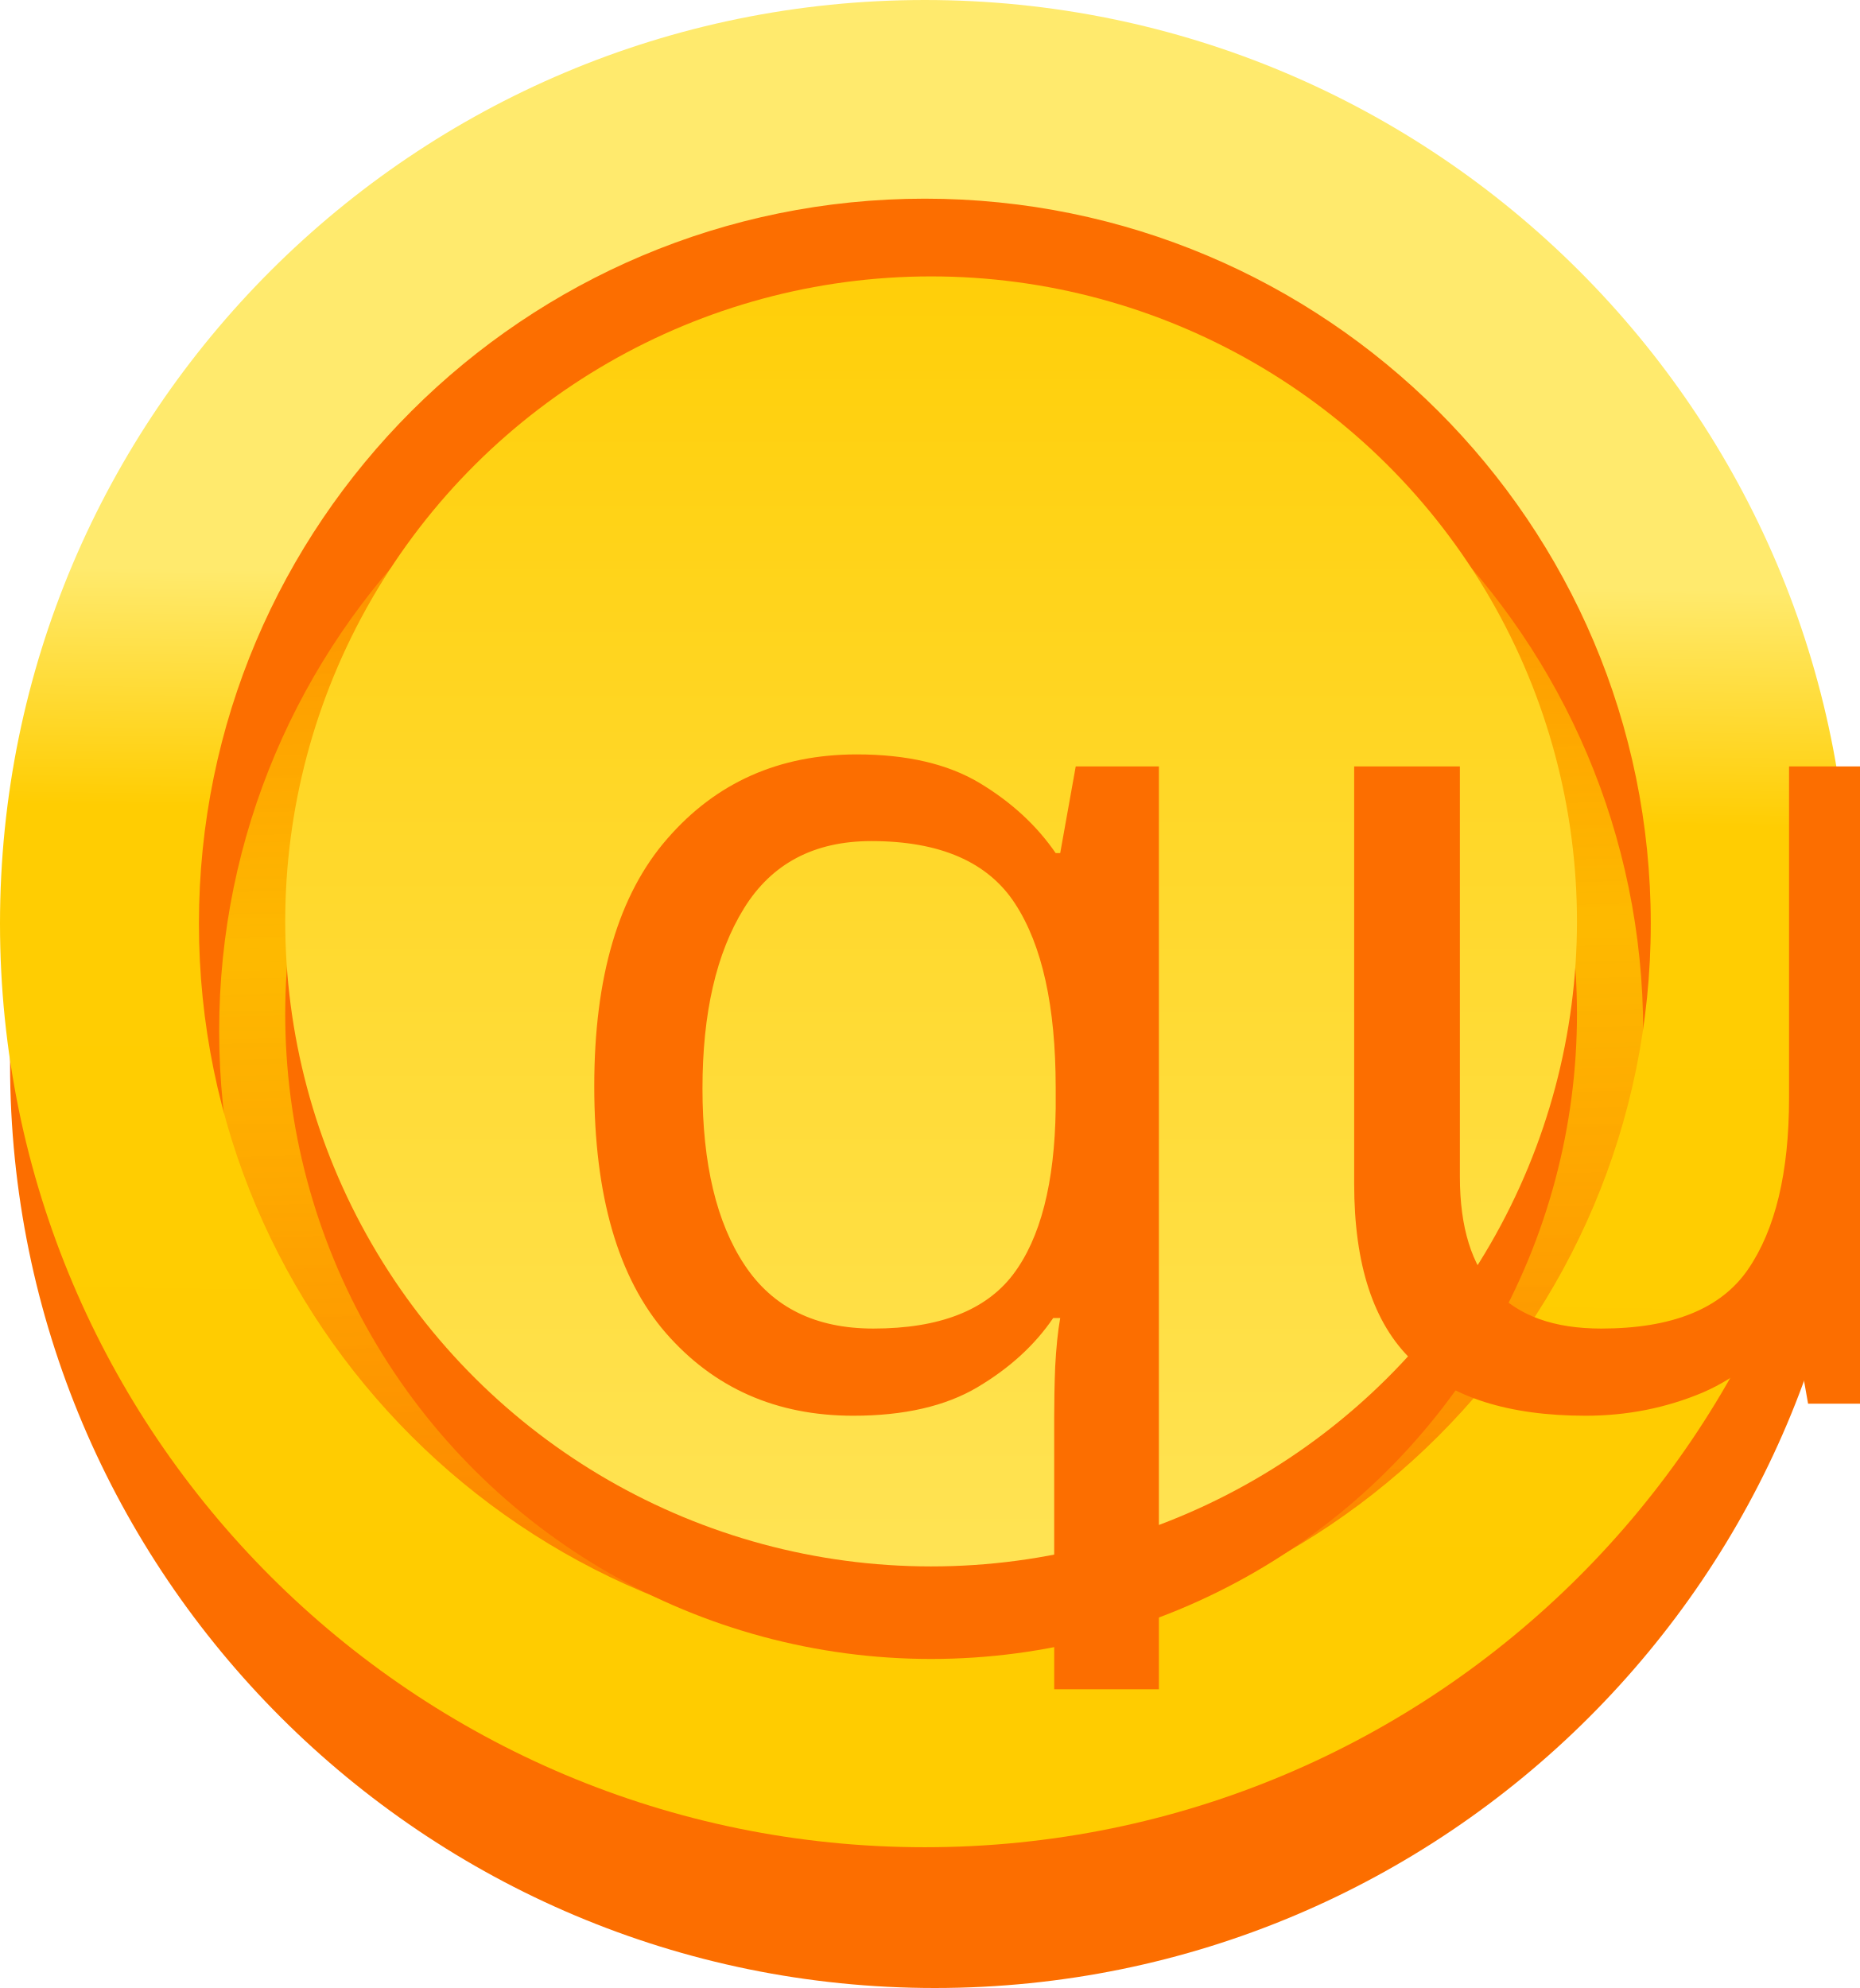
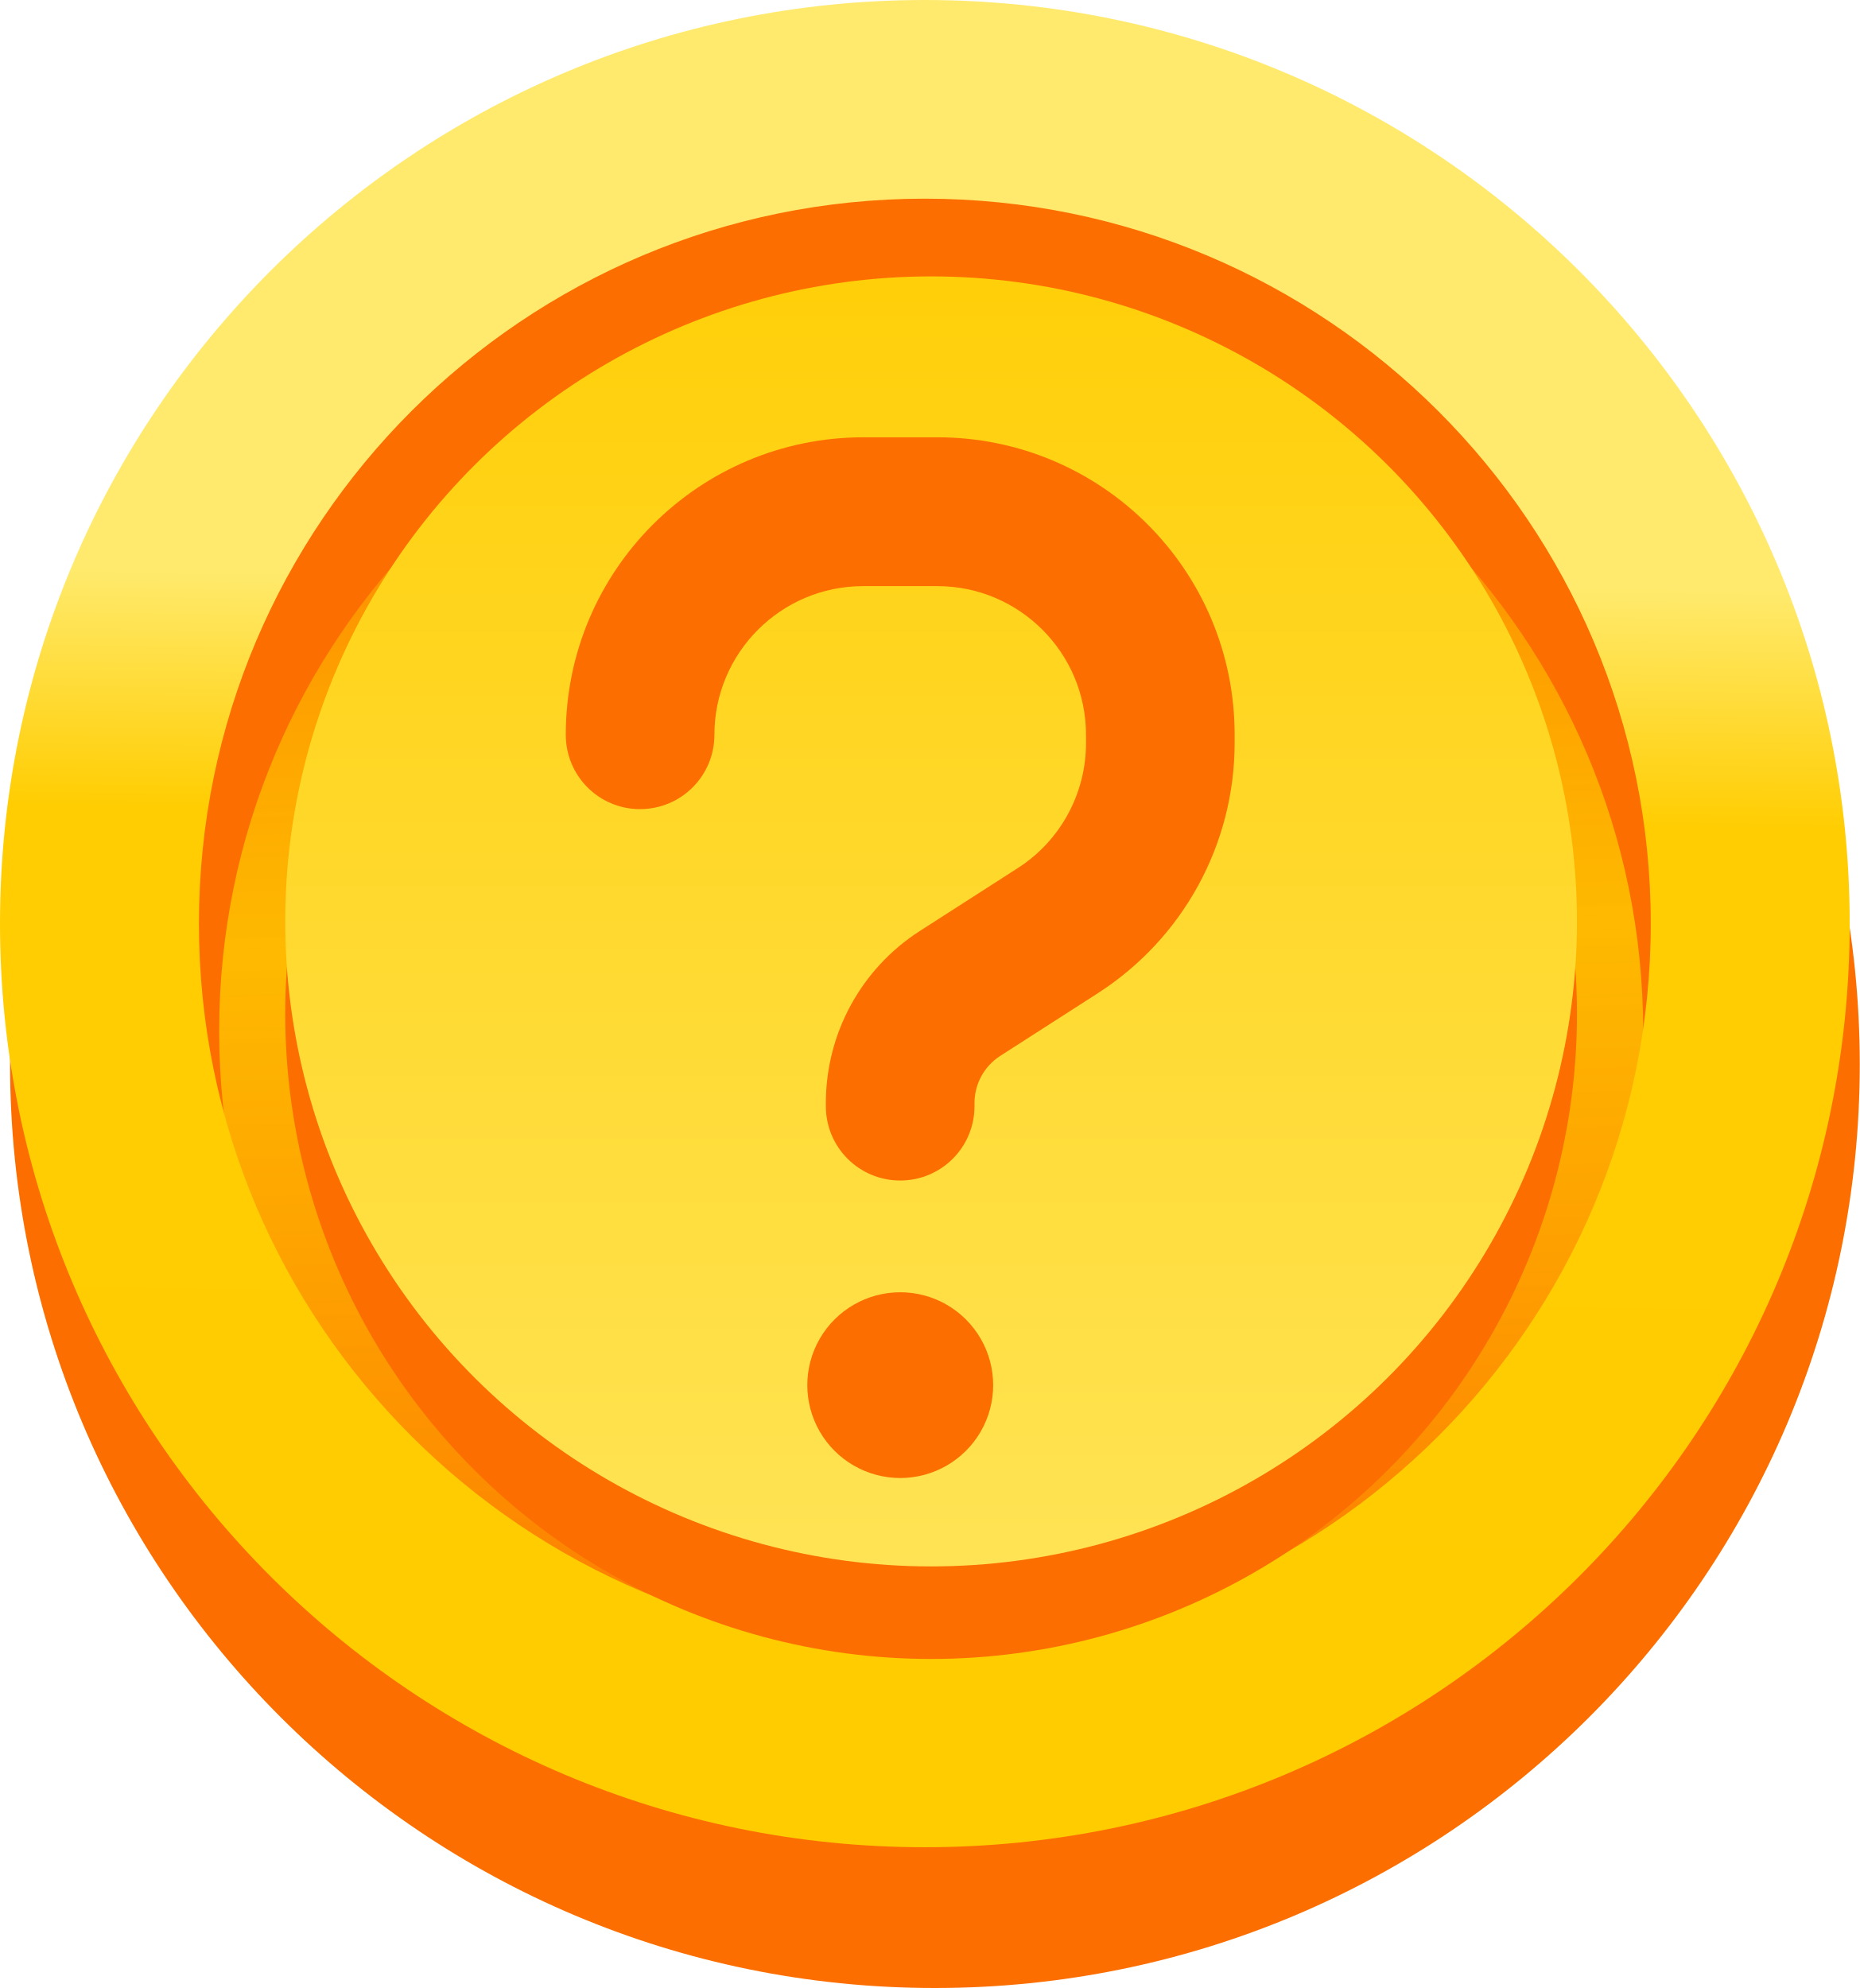
<svg xmlns="http://www.w3.org/2000/svg" id="Layer_1" data-name="Layer 1" width="58" height="62" viewBox="0 0 58 62">
  <defs>
    <linearGradient id="linear-gradient" x1="29.482" y1="54.992" x2="28.31" y2="6.953" gradientUnits="userSpaceOnUse">
      <stop offset="0" stop-color="#fc6e00" />
      <stop offset=".536" stop-color="#fc0" stop-opacity=".8" />
      <stop offset=".911" stop-color="#fc7800" />
      <stop offset="1" stop-color="#fc7e00" />
    </linearGradient>
    <linearGradient id="linear-gradient-2" x1="29.18" y1="4.208" x2="28.477" y2="55.529" gradientUnits="userSpaceOnUse">
      <stop offset=".27" stop-color="#ffea6d" />
      <stop offset=".414" stop-color="#ffcd02" />
      <stop offset="1" stop-color="#fc0" />
    </linearGradient>
    <linearGradient id="linear-gradient-3" x1="29.037" y1="62.194" x2="29.037" y2="-6.59" gradientUnits="userSpaceOnUse">
      <stop offset="0" stop-color="#ffea6d" />
      <stop offset=".833" stop-color="#ffcd02" />
      <stop offset="1" stop-color="#fc0" />
    </linearGradient>
  </defs>
  <g>
    <g>
      <ellipse cx="29.157" cy="33.195" rx="28.843" ry="28.805" fill="#fc6e00" />
      <ellipse cx="28.843" cy="28.805" rx="24.496" ry="24.464" fill="url(#linear-gradient)" />
      <path d="M29.04,6.045C14.601,6.045,2.896,17.735,2.896,32.155s11.706,26.111,26.145,26.111,26.145-11.69,26.145-26.111S43.48,6.045,29.04,6.045ZM29.04,54.331c-12.263,0-22.205-9.928-22.205-22.176S16.777,9.98,29.04,9.98s22.205,9.928,22.205,22.176-9.941,22.176-22.205,22.176Z" fill="#fc6e00" />
      <path d="M28.843,0C12.914,0,0,12.896,0,28.805s12.914,28.805,28.843,28.805,28.843-12.896,28.843-28.805S44.773,0,28.843,0ZM28.843,51.415c-12.503,0-22.639-10.123-22.639-22.61S16.34,6.196,28.843,6.196s22.639,10.123,22.639,22.61-10.136,22.61-22.639,22.61Z" fill="url(#linear-gradient-2)" />
    </g>
    <g>
      <path d="M11.594,41.68c-3.598-6.224-3.598-13.892,0-20.116,3.598-6.224,10.247-10.058,17.444-10.058s13.846,3.834,17.444,10.058c3.598,6.224,3.598,13.892,0,20.116-3.598,6.224-10.247,10.058-17.444,10.058s-13.846-3.834-17.444-10.058ZM29.037,34.136c-1.391,0-2.517-1.126-2.517-2.514s1.126-2.514,2.517-2.514,2.517,1.126,2.517,2.514-1.126,2.514-2.517,2.514Z" fill="#fc6e00" />
      <path d="M11.594,38.794c-3.598-6.224-3.598-13.892,0-20.116,3.598-6.224,10.247-10.058,17.444-10.058s13.846,3.834,17.444,10.058c3.598,6.224,3.598,13.892,0,20.116-3.598,6.224-10.247,10.058-17.444,10.058s-13.846-3.834-17.444-10.058Z" fill="url(#linear-gradient-3)" />
    </g>
  </g>
-   <text transform="translate(16.486 43.7777)" fill="#fc6e00" font-family="FontAwesome6Pro-Solid, 'Font Awesome 6 Pro'" font-size="37.087">
-     <tspan x="0" y="0">question</tspan>
-   </text>
+   <path d="M19.962,25.235c-1.282,0-2.317-1.036-2.317-2.318,0-5.121,4.15-9.271,9.271-9.279h2.317c5.121,0,9.271,4.15,9.271,9.271v.261c0,3.158-1.607,6.092-4.259,7.801l-3.057,1.963c-.492.319-.797.87-.797,1.464v.102c0,1.281-1.036,2.317-2.317,2.317-1.282,0-2.318-1.036-2.318-2.317v-.102c0-2.166,1.101-4.187,2.927-5.361l3.057-1.963c1.325-.848,2.129-2.318,2.129-3.897v-.261c0-2.557-2.078-4.636-4.636-4.636h-2.317c-2.558,0-4.636,2.079-4.636,4.636,0,1.282-1.036,2.318-2.318,2.318ZM25.566,44.647c-.518-.896-.518-2.001,0-2.897s1.475-1.448,2.51-1.448c1.034,0,1.991.552,2.509,1.448s.518,2.001,0,2.897-1.475,1.448-2.509,1.448c-1.035,0-1.992-.552-2.51-1.448Z" fill="#fc6e00" />
</svg>
